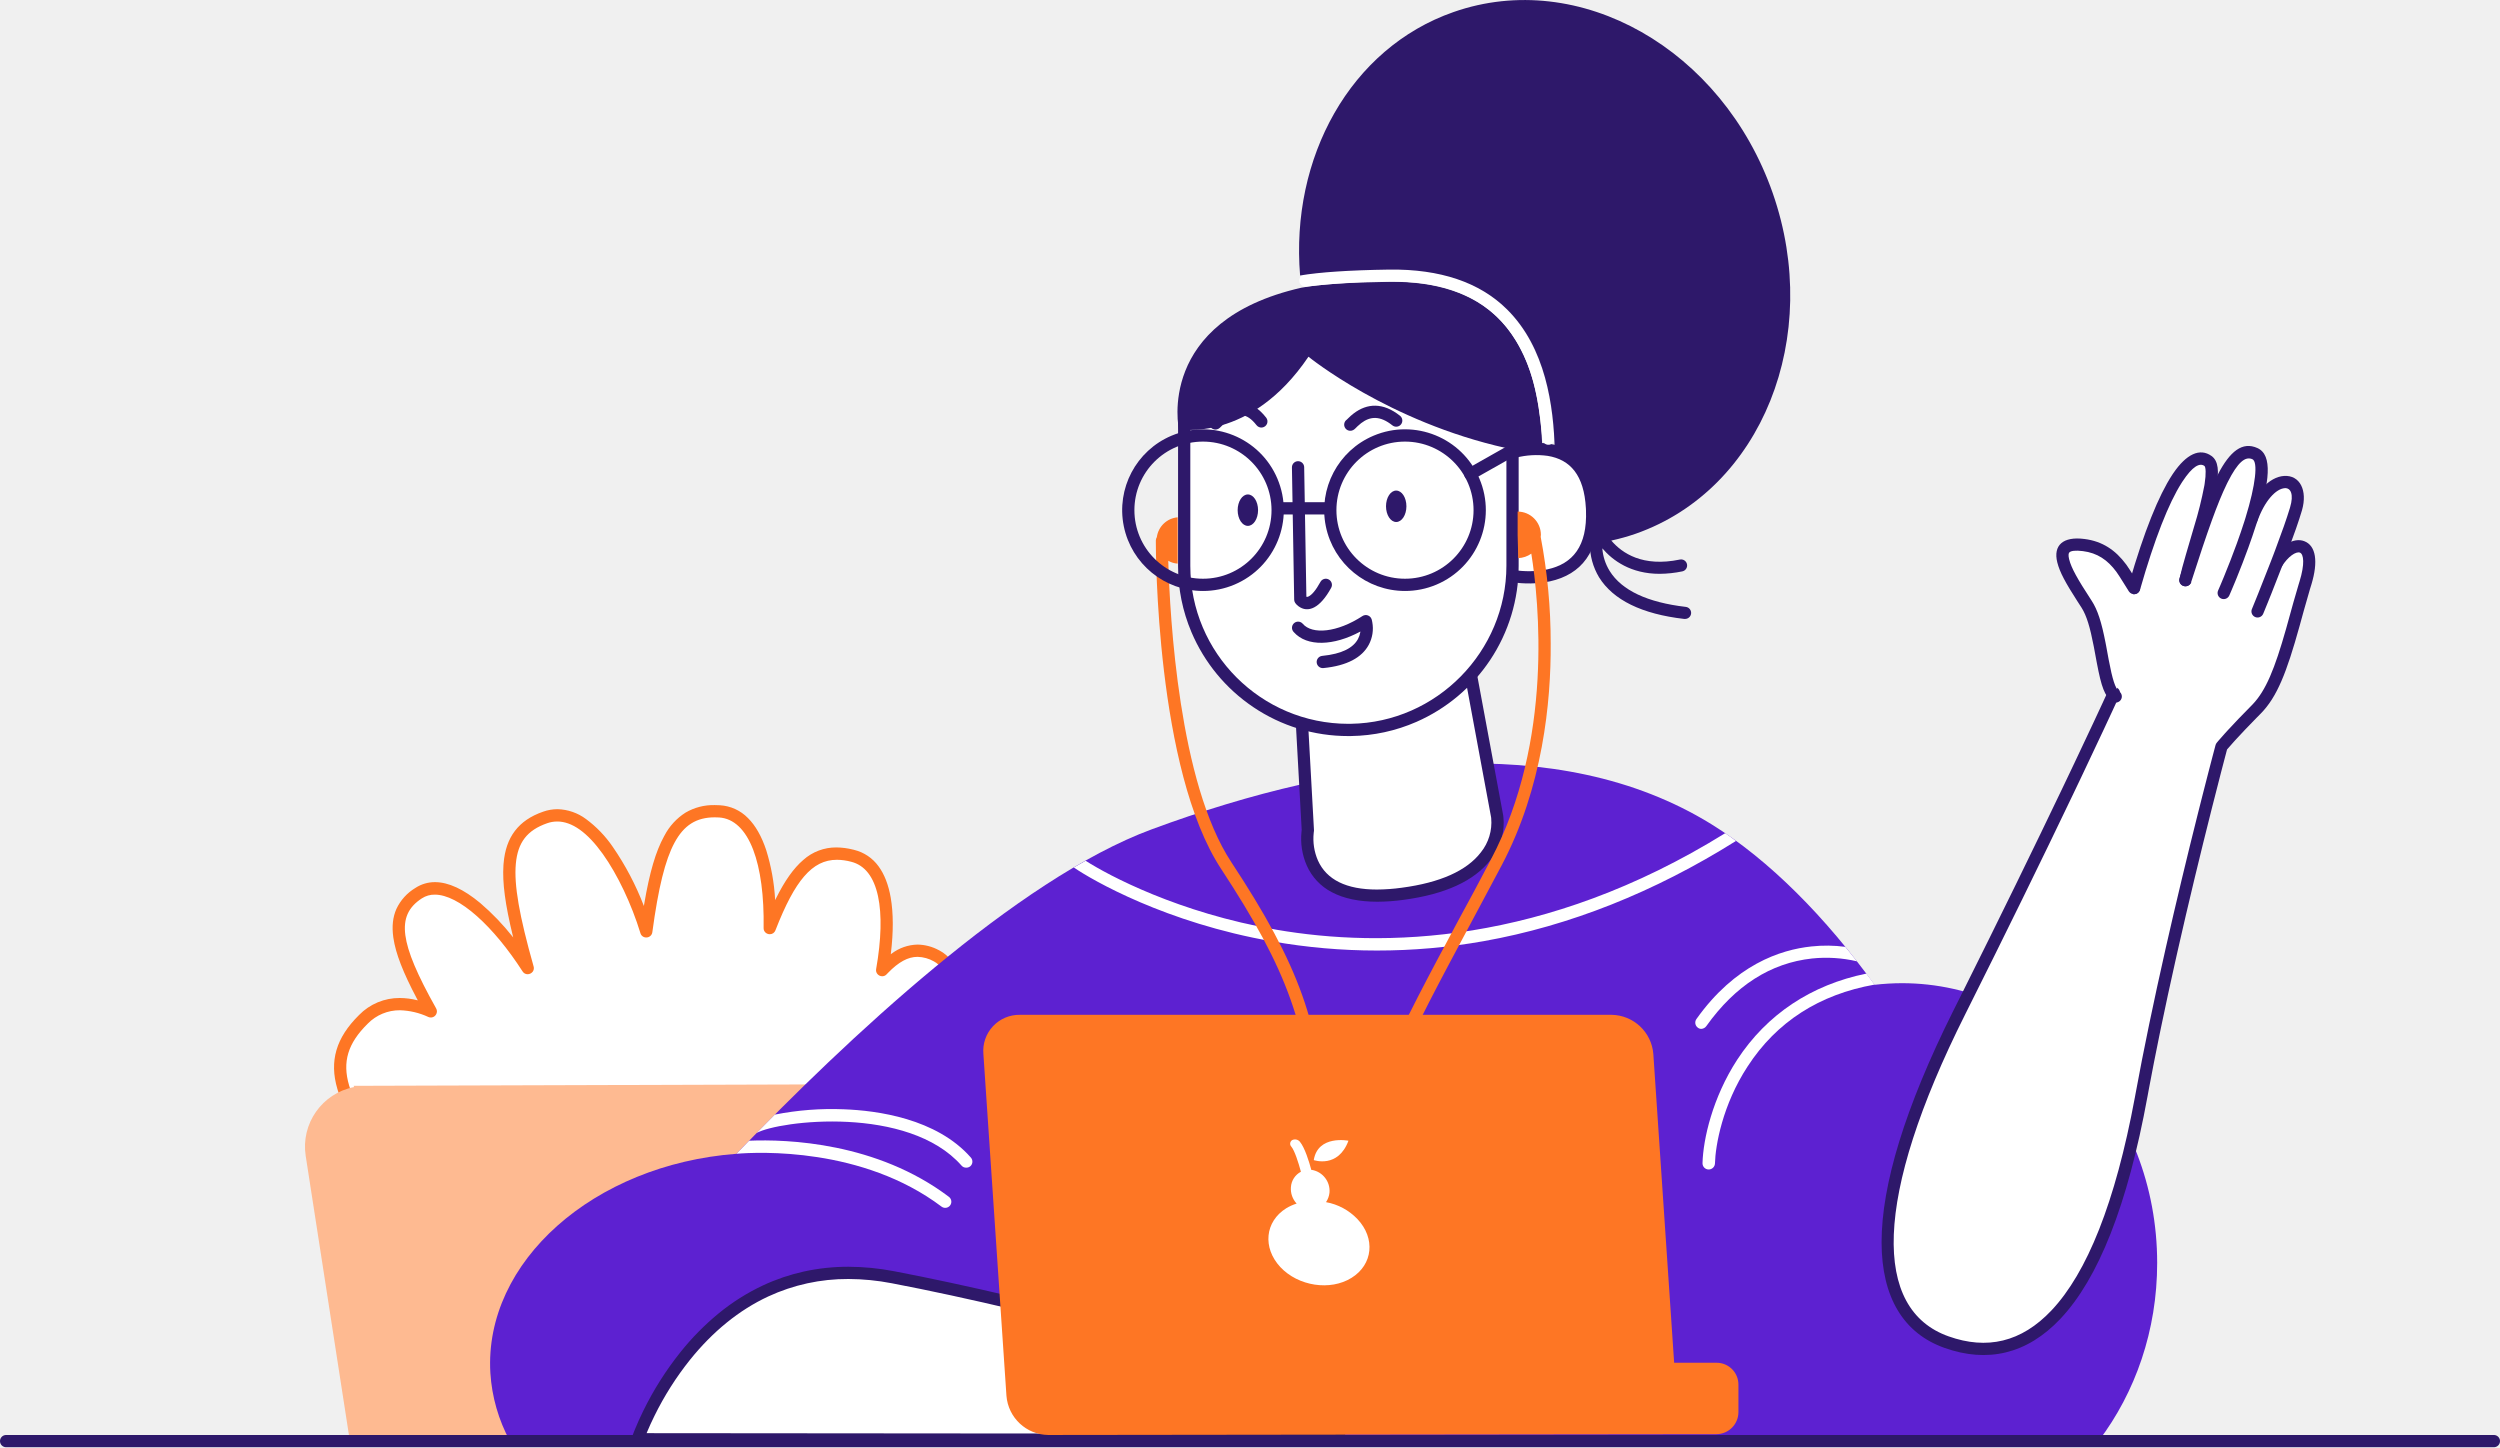
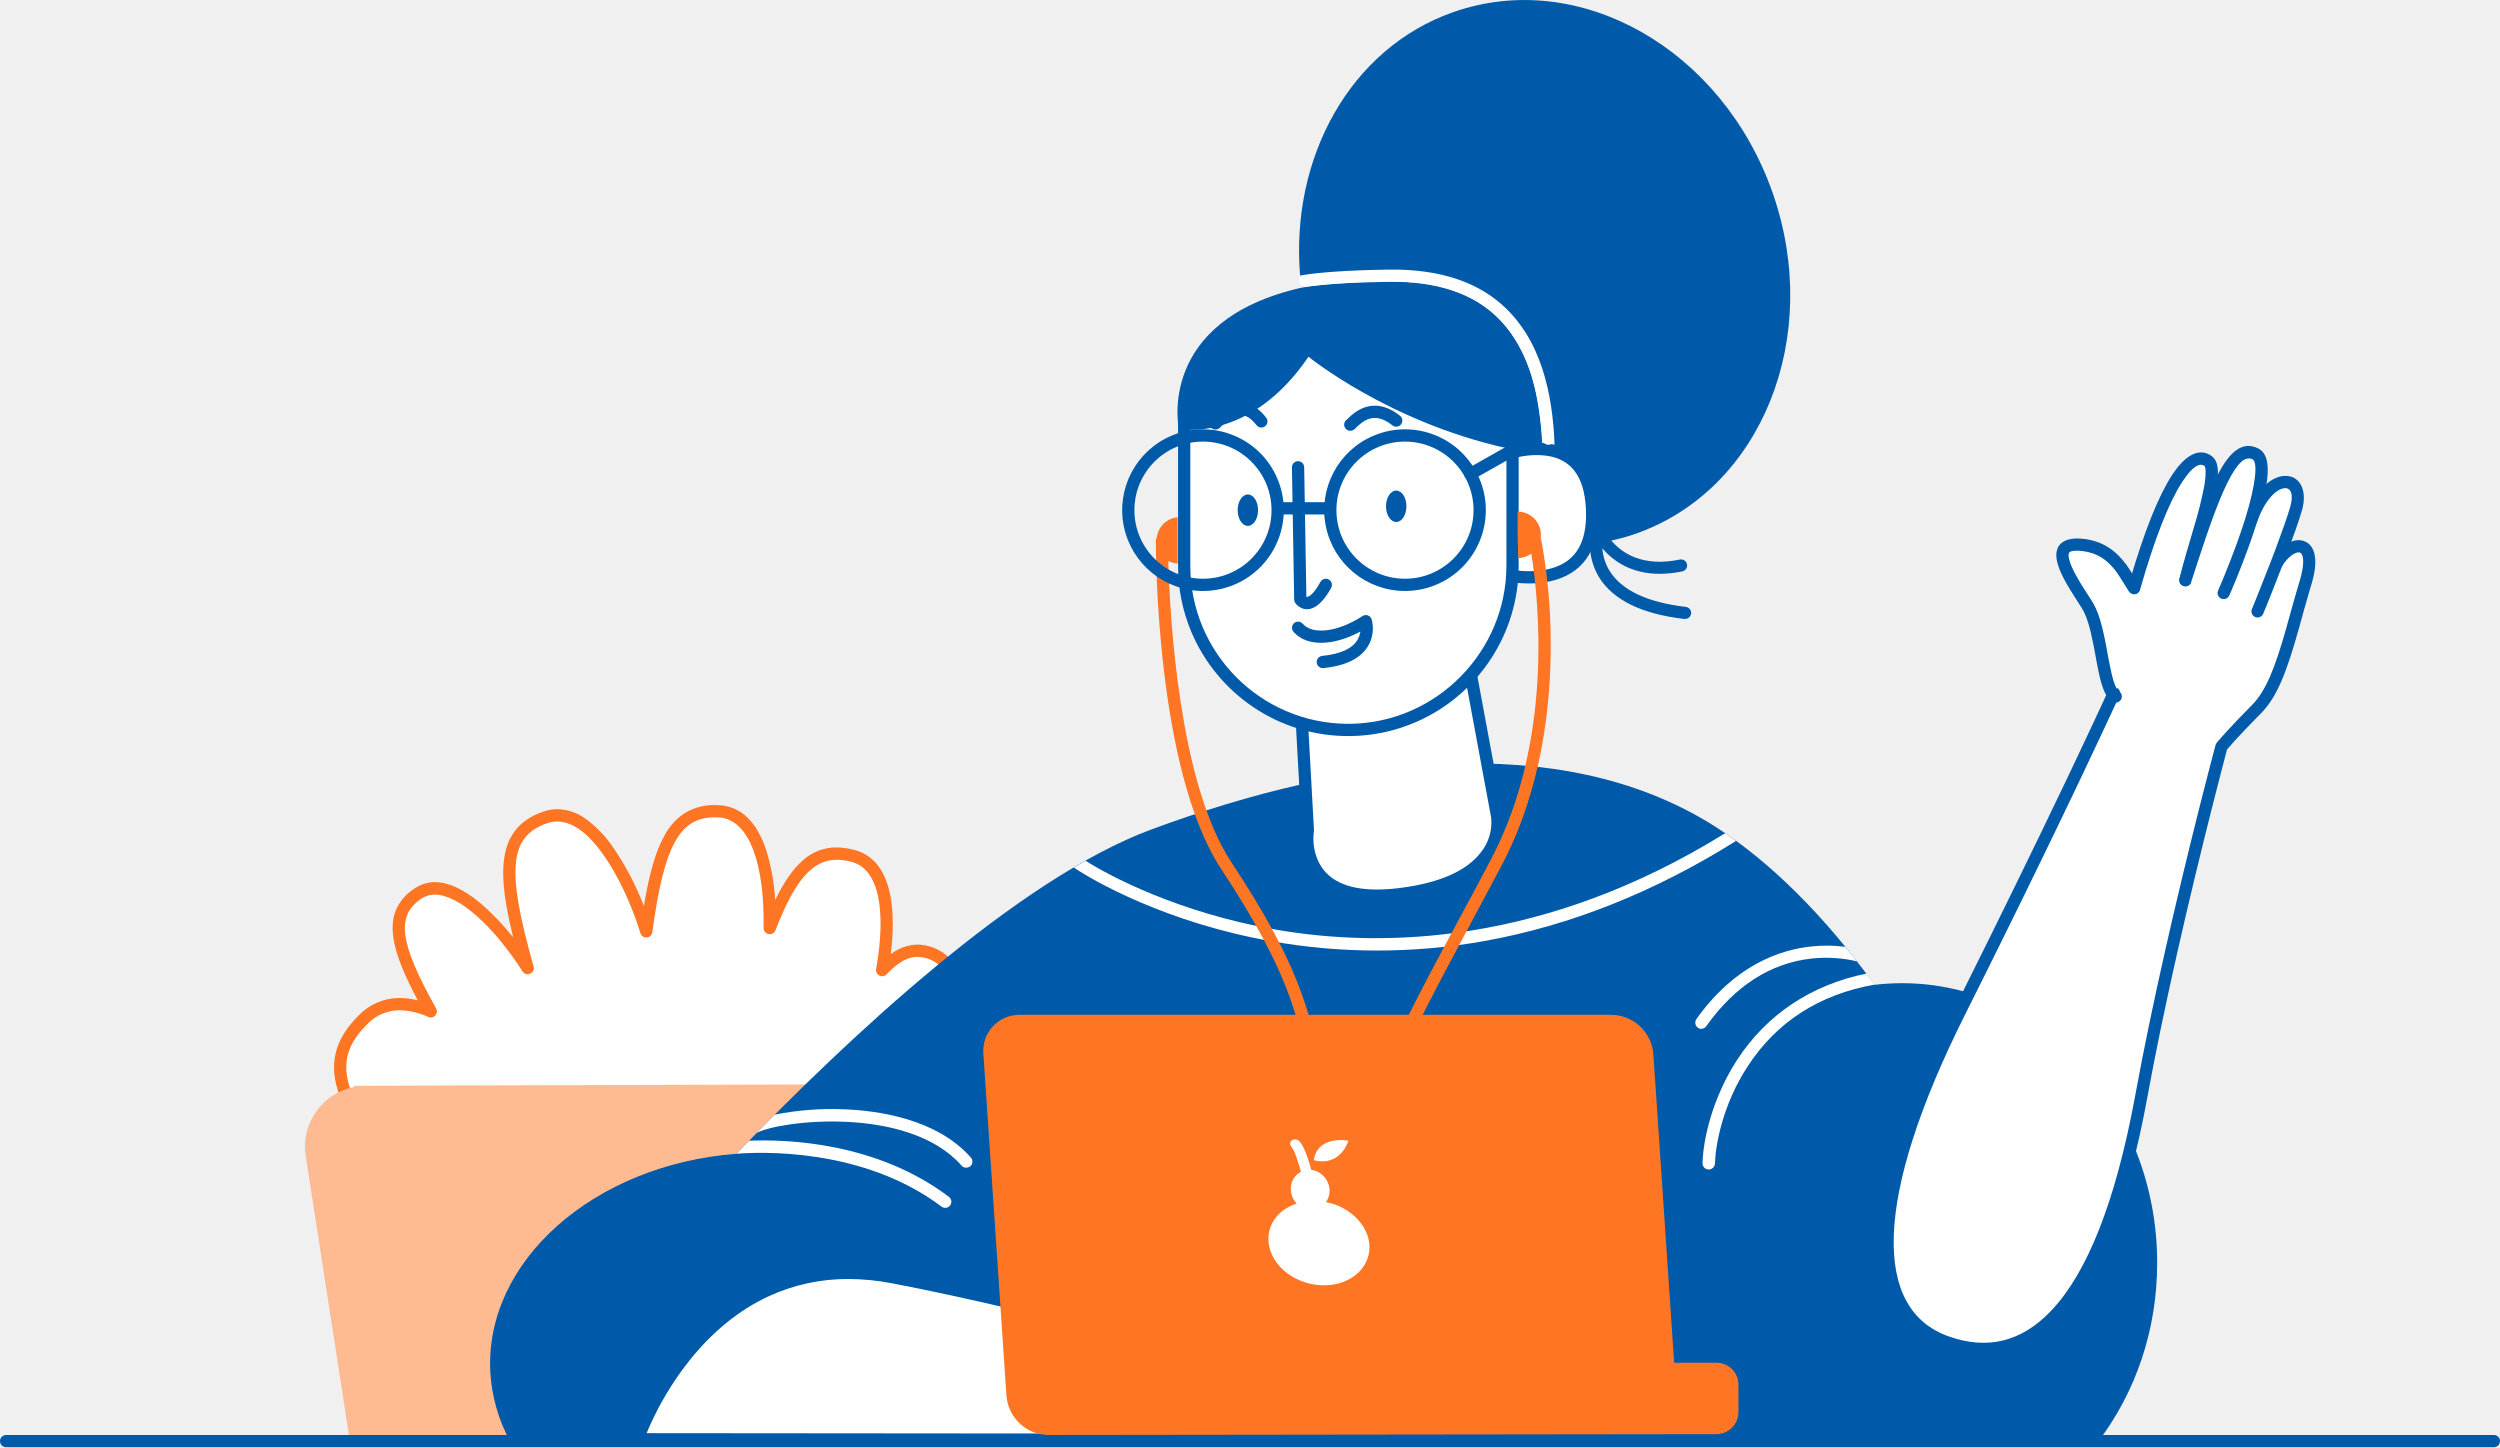
<svg xmlns="http://www.w3.org/2000/svg" viewBox="0 0 1225.1 709.2">
  <g id="support_solid" data-name="support/solid" transform="translate(2.2)">
    <g id="support_solid-2" data-name="support/solid" transform="translate(-3)">
      <g id="support_solid-3" data-name="support_solid">
        <g id="suculent" transform="translate(150 397)">
          <path id="succulent" d="M292.406,70.973c-9.6-5.1-17.8-2.7-26.8,6.9,4.1-23.2,4-51.3-14.4-56-18.9-4.9-29.6,6.9-40.7,35.4.4-24.4-4.4-55.9-24.6-57.2-22.7-1.4-30.3,17.3-35.9,58.8-7.1-23.2-26.6-63.9-49.6-55.8-22.5,7.9-21,29.6-8.5,73.8-12.3-19.1-37-47.5-53.5-36.7-15.7,10.2-11.4,26.9,6,57.9-11.5-5-23.4-5.5-33,3.9-21.5,21.2-11.1,41.3,18.6,78.6,29.8,37.3,243.7-28.7,253.8-45.5C294.006,118.173,309.906,80.373,292.406,70.973Z" transform="translate(17.494 0.527)" fill="#fff" />
          <path id="succulent_2_" d="M74.2,197.887h-.008c-22.29,0-36.937-4.188-43.534-12.445a316.178,316.178,0,0,1-19.342-26.368c-4.657-7.327-7.666-13.449-9.469-19.265l-.22-.728C-.4,132.194-.534,125.968,1.2,120.046c1.744-5.939,5.376-11.571,11.1-17.217A27.631,27.631,0,0,1,32.2,94.53a35.847,35.847,0,0,1,8.6,1.105l.252.064-.436-.821c-6.843-12.951-10.4-22.126-11.529-29.749l-.057-.4c-.737-5.337-.233-9.871,1.54-13.86a23.634,23.634,0,0,1,9.2-10.21,17.4,17.4,0,0,1,9.681-2.907C56.009,37.755,63.481,41.2,71.65,48A118.511,118.511,0,0,1,87.541,64.538l.258.321-.2-.826C83.865,48.7,82.451,38.054,83.011,29.525l.065-.868c.549-6.567,2.359-11.8,5.533-15.982,3.19-4.207,7.7-7.293,13.8-9.433A21.339,21.339,0,0,1,109.506,2a24.407,24.407,0,0,1,13.961,4.832,56.611,56.611,0,0,1,13.14,13.661,137.993,137.993,0,0,1,15.2,28.887l.022.058.18-1.067c2.628-15.444,5.628-25.654,9.725-33.1l.193-.346a29.424,29.424,0,0,1,10.3-11.227A26.966,26.966,0,0,1,186.608,0c.808,0,1.646.026,2.49.078a20.913,20.913,0,0,1,13.739,6.27c3.693,3.673,6.7,8.962,8.941,15.718a100.486,100.486,0,0,1,4.374,24.315l.013.175.359-.734c4.309-8.714,8.707-14.917,13.443-18.962a24.053,24.053,0,0,1,16.191-6.113,34.7,34.7,0,0,1,8.194,1.067l.6.15a20.818,20.818,0,0,1,11.824,7.963c2.9,3.9,4.927,9.116,6.028,15.5,1.3,7.565,1.33,16.7.074,27.158l-.061.5.42-.3a21.814,21.814,0,0,1,12.72-4.43,22.681,22.681,0,0,1,10.505,2.786l.367.193a16.444,16.444,0,0,1,5.735,5.033,19.623,19.623,0,0,1,3.049,7.268c1.147,5.382.743,12.205-1.2,20.281-2.662,11.071-8.423,24.753-15.034,35.707-1.419,2.361-5.877,5.417-13.249,9.082A281.289,281.289,0,0,1,248.3,160.262a760.836,760.836,0,0,1-80.314,23.767c-18.883,4.5-36.339,7.959-51.882,10.278A290.3,290.3,0,0,1,74.2,197.887ZM32.258,100.535a21.882,21.882,0,0,0-15.746,6.573c-9.8,9.66-12.526,18.716-9.128,30.281,2.982,10.149,10.258,21.86,25.951,41.769l2.014,2.542c2.7,3.384,7.4,5.961,13.97,7.662,6.386,1.653,14.588,2.492,24.379,2.492,23.284,0,55.407-4.724,92.9-13.662a762.584,762.584,0,0,0,79.457-23.5c10.452-3.8,19.605-7.539,26.47-10.825,6.7-3.208,10.751-5.749,11.713-7.348,6.317-10.468,11.812-23.5,14.339-34.014,1.615-6.718,2.055-12.332,1.306-16.685-.759-4.416-2.739-7.512-5.884-9.2a17.058,17.058,0,0,0-8.049-2.255c-4.685,0-9.291,2.5-14.5,7.866l-.66.692a2.9,2.9,0,0,1-2.157.959,3.114,3.114,0,0,1-2.359-1.1,2.924,2.924,0,0,1-.627-2.43c2.539-14.368,2.86-26.7.929-35.675-2.048-9.511-6.464-15.2-13.128-16.9a27.75,27.75,0,0,0-7-.974c-6.181,0-11.291,2.585-16.081,8.134-4.692,5.436-9.162,13.833-14.067,26.424a2.884,2.884,0,0,1-2.758,1.915,3.12,3.12,0,0,1-2.218-.909,2.912,2.912,0,0,1-.82-2.144C210.762,44.57,209,31.316,205.4,21.892,201.624,12,195.857,6.526,188.721,6.067,187.99,6.022,187.269,6,186.58,6c-9.03,0-15.123,3.842-19.757,12.458-4.554,8.47-7.9,21.983-10.845,43.816a2.953,2.953,0,0,1-2.988,2.6,2.907,2.907,0,0,1-2.854-2.123c-4.372-14.285-11.253-28.778-18.408-38.768-7.575-10.58-15.1-15.944-22.355-15.944A14.947,14.947,0,0,0,104.4,8.9c-9.79,3.438-14.371,9.383-15.318,19.879-.933,10.347,1.672,25.383,8.711,50.275a2.9,2.9,0,0,1-.445,2.595,3.193,3.193,0,0,1-2.5,1.238A2.869,2.869,0,0,1,92.383,81.5c-7.081-11-14.792-20.339-22.3-27.022-7.795-6.938-14.96-10.6-20.722-10.6a11.334,11.334,0,0,0-6.32,1.818c-6.671,4.334-9.168,9.9-8.1,18.064,1.064,8.112,5.715,19.169,15.079,35.853a2.915,2.915,0,0,1-.013,2.965,2.962,2.962,0,0,1-3.8,1.255A35.42,35.42,0,0,0,32.258,100.535Z" transform="translate(14.495 -2.472)" fill="#fe7624" />
          <path id="pot" d="M311.357.6l.2-.6L23.857.9l.2.6A29.748,29.748,0,0,0,.357,35.2L21.857,174l291.6-.9,21.5-138.8A29.654,29.654,0,0,0,311.357.6Z" transform="translate(0.243 134.2)" fill="#feba91" />
        </g>
        <g id="woman" transform="translate(240)">
          <g id="body" transform="translate(0 218)">
-             <path id="clothing" d="M691.836,107.657a119.019,119.019,0,0,0-13.4.8c-23.9-33-51.3-61-80.1-78.8-75-46.2-178-33-274.1,2.6-66.1,24.4-149.8,103.2-203.5,159-70,5.3-123.8,52.9-120.6,107.4a80.582,80.582,0,0,0,9.6,33.4l234.9,1.6c.4-.6.8-1.3,1.2-1.9l348.4-1.2c.4.5.8,1,1.2,1.6l192.9-.3c17.9-23.7,28.6-54,28.6-87.1C816.936,168.957,760.936,107.657,691.836,107.657Z" transform="translate(0.964 156.143)" fill="#5d21d1" />
+             <path id="clothing" d="M691.836,107.657a119.019,119.019,0,0,0-13.4.8c-23.9-33-51.3-61-80.1-78.8-75-46.2-178-33-274.1,2.6-66.1,24.4-149.8,103.2-203.5,159-70,5.3-123.8,52.9-120.6,107.4a80.582,80.582,0,0,0,9.6,33.4l234.9,1.6c.4-.6.8-1.3,1.2-1.9l348.4-1.2c.4.5.8,1,1.2,1.6l192.9-.3c17.9-23.7,28.6-54,28.6-87.1C816.936,168.957,760.936,107.657,691.836,107.657Z" transform="translate(0.964 156.143)" fill="#005aaa" />
            <g id="clothing_lines" transform="translate(119 190)">
              <path id="Path" d="M319.2,0C230.5,55,150.9,56.2,99.3,47.3,51.5,39.1,17,20.7,5.8,13.5,3.9,14.6,2,15.7,0,16.8,9.2,23.1,45.2,43.9,97.2,53a294.635,294.635,0,0,0,51.3,4.5,298.4,298.4,0,0,0,52.4-4.6c42.1-7.5,83.6-24,123.6-49.1C322.7,2.4,321,1.2,319.2,0Z" transform="translate(168 0.3)" fill="#fff" />
              <path id="Path-2" data-name="Path" d="M5.461,39.4c14.1-19.8,31.5-30.9,51.8-33.1a66.5,66.5,0,0,1,22,1.4c-1.9-2.4-3.8-4.8-5.7-7.1a69.423,69.423,0,0,0-16.6-.2C41.661,2,19.461,9.4.561,36a3.041,3.041,0,0,0,.7,4.2,2.716,2.716,0,0,0,1.7.6A3.23,3.23,0,0,0,5.461,39.4Z" transform="translate(472.539 55.395)" fill="#fff" />
              <path id="Path-3" data-name="Path" d="M3,96H3a3.08,3.08,0,0,0,3.1-2.9c.2-8.8,3.7-28.8,16-47.6C36.3,23.6,57.3,10.2,84.3,5.4,83,3.6,81.7,1.8,80.3,0,53.3,5.5,31.5,20,17,42.2,4.9,60.8.3,81.2,0,92.9A3.031,3.031,0,0,0,3,96Z" transform="translate(476.1 69.1)" fill="#fff" />
              <path id="Path-4" data-name="Path" d="M42.8.114a143.643,143.643,0,0,0-33.9,2.6c-3,3-6,6-8.9,9,11.1-6.1,74.3-13.7,100.4,16a2.9,2.9,0,0,0,2.3,1,3.057,3.057,0,0,0,2-.7,3,3,0,0,0,.3-4.2C88.1,4.514,58.8.714,42.8.114Z" transform="translate(12.6 135.486)" fill="#fff" />
              <g id="Group" transform="translate(0 150)">
                <path id="Path-5" data-name="Path" d="M.422.522h.2a.139.139,0,0,0-.2,0Z" transform="translate(0.278 7.078)" fill="#fff" />
                <path id="Path-6" data-name="Path" d="M104.1,27.647C68.8.947,24.8-.653,6.2.147c-2.1,2.2-4.2,4.3-6.2,6.4,10.7-.9,61.8-3.3,100.5,25.9a3,3,0,0,0,3.6-4.8Z" transform="translate(2.7 0.853)" fill="#fff" />
              </g>
            </g>
            <path id="hand" d="M0,81.535s32.8-97,125.1-79.4,218.6,55.4,218.6,55.4v24.3Z" transform="translate(73.3 405.765)" fill="#fff" />
-             <path id="hand_2_" d="M346.7,87.84,3,87.54A3,3,0,0,1,.16,83.579c.023-.069.055-.16.095-.271l.388-1.062c.145-.386.283-.748.422-1.1l.489-1.23C2.782,76.877,4.211,73.7,5.8,70.474a155.71,155.71,0,0,1,18.11-28.579A127.26,127.26,0,0,1,42.538,22.951,104.686,104.686,0,0,1,64.41,9.132,96.733,96.733,0,0,1,84.479,2.324,101.446,101.446,0,0,1,106.258,0a120.073,120.073,0,0,1,22.406,2.193c17.189,3.278,36.8,7.5,58.276,12.541l3.644.859c12.756,3.021,26.314,6.362,40.3,9.931,26.091,6.658,53.663,14.092,81.95,22.1,8.758,2.478,17.286,4.928,25.347,7.282l5.392,1.582,3.992,1.183A2.98,2.98,0,0,1,349.7,60.54v24.3A3,3,0,0,1,346.7,87.84ZM106.258,6a92.239,92.239,0,0,0-39.31,8.571c-14.231,6.641-27.136,17.1-38.355,31.081A149.626,149.626,0,0,0,11.184,73.127c-1.3,2.644-2.5,5.254-3.542,7.757l-.274.661,336.335.293V62.778l-9.278-2.722c-7.445-2.167-15.259-4.409-23.226-6.664l-4.2-1.187c-26.729-7.529-52.836-14.55-77.6-20.869-13.977-3.566-27.5-6.9-40.2-9.9-22.839-5.408-43.584-9.9-61.661-13.344A114.049,114.049,0,0,0,106.258,6Z" transform="translate(70.298 402.76)" fill="#2e186a" />
+             <path id="hand_2_" d="M346.7,87.84,3,87.54A3,3,0,0,1,.16,83.579c.023-.069.055-.16.095-.271l.388-1.062c.145-.386.283-.748.422-1.1l.489-1.23C2.782,76.877,4.211,73.7,5.8,70.474a155.71,155.71,0,0,1,18.11-28.579A127.26,127.26,0,0,1,42.538,22.951,104.686,104.686,0,0,1,64.41,9.132,96.733,96.733,0,0,1,84.479,2.324,101.446,101.446,0,0,1,106.258,0a120.073,120.073,0,0,1,22.406,2.193c17.189,3.278,36.8,7.5,58.276,12.541l3.644.859c12.756,3.021,26.314,6.362,40.3,9.931,26.091,6.658,53.663,14.092,81.95,22.1,8.758,2.478,17.286,4.928,25.347,7.282l5.392,1.582,3.992,1.183A2.98,2.98,0,0,1,349.7,60.54v24.3A3,3,0,0,1,346.7,87.84ZM106.258,6a92.239,92.239,0,0,0-39.31,8.571c-14.231,6.641-27.136,17.1-38.355,31.081A149.626,149.626,0,0,0,11.184,73.127c-1.3,2.644-2.5,5.254-3.542,7.757l-.274.661,336.335.293V62.778l-9.278-2.722c-7.445-2.167-15.259-4.409-23.226-6.664l-4.2-1.187c-26.729-7.529-52.836-14.55-77.6-20.869-13.977-3.566-27.5-6.9-40.2-9.9-22.839-5.408-43.584-9.9-61.661-13.344A114.049,114.049,0,0,0,106.258,6Z" transform="translate(70.298 402.76)" fill="#005aaa" />
            <g id="hand_II_1_" transform="translate(682)">
              <path id="Path-7" data-name="Path" d="M8.393,90.508s-7.4-3.7-8.3-12.2,4.8-45.5,14-50.7c9.3-5.2,51.6-28.1,59.4-27.6S84.493,68.408,8.393,90.508Z" transform="translate(111.707 38.492)" fill="#fff" />
              <path id="Path-8" data-name="Path" d="M0,63.453c15.8-55.3,28.7-67.7,36.2-62.3,6.8,4.9-7,40.1-11,58.4" transform="translate(124.6 6.747)" fill="#fff" />
-               <path id="Path_2_" d="M21.706,10.946l.485-.725C28.586.826,35.227-2.352,40.955,1.772c3.377,2.433,3.741,7.462,2.39,15.456l-.2,1.127c-.9,4.945-2.39,10.72-4.819,19.117l-3.971,13.55c-1.858,6.4-2.478,8.8-3.226,12.224a3,3,0,0,1-5.862-1.281l.284-1.276c.645-2.843,1.3-5.336,2.818-10.569l4-13.652a186.722,186.722,0,0,0,5.057-20.24l.123-.76c.812-5.219.557-8.352-.1-8.828-2.3-1.657-5.805.112-10.728,7.6l-.445.688c-6.319,9.923-13.222,27.314-20.39,52.4A3,3,0,0,1,.116,65.682l.516-1.795C7.939,38.642,15.023,21.114,21.706,10.946Z" transform="translate(121.599 3.694)" fill="#2e186a" />
+               <path id="Path_2_" d="M21.706,10.946l.485-.725C28.586.826,35.227-2.352,40.955,1.772c3.377,2.433,3.741,7.462,2.39,15.456l-.2,1.127c-.9,4.945-2.39,10.72-4.819,19.117l-3.971,13.55c-1.858,6.4-2.478,8.8-3.226,12.224a3,3,0,0,1-5.862-1.281l.284-1.276c.645-2.843,1.3-5.336,2.818-10.569l4-13.652a186.722,186.722,0,0,0,5.057-20.24l.123-.76c.812-5.219.557-8.352-.1-8.828-2.3-1.657-5.805.112-10.728,7.6l-.445.688c-6.319,9.923-13.222,27.314-20.39,52.4A3,3,0,0,1,.116,65.682l.516-1.795C7.939,38.642,15.023,21.114,21.706,10.946Z" transform="translate(121.599 3.694)" fill="#005aaa" />
              <path id="hand_II_3_" d="M190.45,8.495c7.9-12.9,21-12.2,14.2,9.7-6.7,21.4-11.6,49.2-24.1,61.8s-17,18.2-17,18.2-25,93.3-39.2,170.9c-20.5,112.2-59.3,133.8-95.5,120.9-36.2-12.8-42.9-63.6,6.5-162.1,49.4-98.6,75.5-156,75.5-156" transform="translate(3.85 49.705)" fill="#fff" />
-               <path id="hand_II_4_" d="M190.892,9.939C195.377,2.616,201.9-1.492,207.131.5c5.761,2.195,6.884,10.02,3.519,21.153l-.726,2.359c-.866,2.852-1.757,5.978-2.936,10.246l-2.173,7.893c-6.357,22.93-11.063,34.677-18.879,42.7l-1.965,1.99c-4.086,4.151-7.494,7.737-10.278,10.779l-1.1,1.214c-1.158,1.282-2.107,2.36-2.86,3.242l-.45.528-1.58,6-1.418,5.445c-1.376,5.309-2.864,11.123-4.442,17.372-5.709,22.614-11.418,46.275-16.746,69.82l-1.151,5.113c-2.472,11.035-4.8,21.783-6.953,32.175l-.866,4.2q-2.781,13.57-5.116,26.093l-.705,3.821c-9.78,53.527-24.185,89.309-42.63,108.881-16.5,17.508-35.978,21.736-56.821,14.308C10.821,388.751.026,371.072,0,344.1c-.026-28.082,11.49-66.023,34.953-113.1l4.611-9.218C58.249,184.377,74.747,150.59,89,120.757l5.544-11.643q5.135-10.823,9.316-19.772l4.382-9.421,2.878-6.257a3,3,0,0,1,5.53,2.321l-.376.837-3.118,6.766-4.281,9.194q-4.869,10.409-11,23.313l-4.2,8.8c-15.088,31.553-32.658,67.472-52.642,107.36C-4.344,322.726-4.293,377.043,32.857,390.179c18.655,6.648,35.618,2.966,50.447-12.769,17.326-18.384,31.223-52.658,40.806-104.275l.289-1.569c1.976-10.8,4.223-22.244,6.715-34.253,2.5-12.028,5.216-24.528,8.127-37.394,5.043-22.287,10.426-44.671,15.827-66.178l2.2-8.7q1.532-6.024,2.929-11.423l1.864-7.16,1.592-6.028a3,3,0,0,1,.559-1.1l.412-.5.545-.643c.789-.923,1.774-2.043,2.968-3.365l1.515-1.663c3.154-3.433,7.054-7.511,11.769-12.264l.456-.469c6.406-6.731,10.752-17.234,16.357-37.018l3.6-12.992c1-3.571,1.795-6.329,2.6-8.933l.361-1.164c2.7-8.7,2.057-13.5.21-14.207s-5.826,1.8-8.986,6.963a3,3,0,0,1-5.117-3.134Z" transform="translate(0.85 46.695)" fill="#2e186a" />
+               <path id="hand_II_4_" d="M190.892,9.939C195.377,2.616,201.9-1.492,207.131.5c5.761,2.195,6.884,10.02,3.519,21.153l-.726,2.359c-.866,2.852-1.757,5.978-2.936,10.246l-2.173,7.893c-6.357,22.93-11.063,34.677-18.879,42.7l-1.965,1.99c-4.086,4.151-7.494,7.737-10.278,10.779l-1.1,1.214c-1.158,1.282-2.107,2.36-2.86,3.242l-.45.528-1.58,6-1.418,5.445c-1.376,5.309-2.864,11.123-4.442,17.372-5.709,22.614-11.418,46.275-16.746,69.82l-1.151,5.113c-2.472,11.035-4.8,21.783-6.953,32.175l-.866,4.2q-2.781,13.57-5.116,26.093l-.705,3.821c-9.78,53.527-24.185,89.309-42.63,108.881-16.5,17.508-35.978,21.736-56.821,14.308C10.821,388.751.026,371.072,0,344.1c-.026-28.082,11.49-66.023,34.953-113.1l4.611-9.218C58.249,184.377,74.747,150.59,89,120.757l5.544-11.643q5.135-10.823,9.316-19.772l4.382-9.421,2.878-6.257a3,3,0,0,1,5.53,2.321l-.376.837-3.118,6.766-4.281,9.194q-4.869,10.409-11,23.313l-4.2,8.8c-15.088,31.553-32.658,67.472-52.642,107.36C-4.344,322.726-4.293,377.043,32.857,390.179c18.655,6.648,35.618,2.966,50.447-12.769,17.326-18.384,31.223-52.658,40.806-104.275l.289-1.569c1.976-10.8,4.223-22.244,6.715-34.253,2.5-12.028,5.216-24.528,8.127-37.394,5.043-22.287,10.426-44.671,15.827-66.178l2.2-8.7q1.532-6.024,2.929-11.423l1.864-7.16,1.592-6.028a3,3,0,0,1,.559-1.1l.412-.5.545-.643c.789-.923,1.774-2.043,2.968-3.365l1.515-1.663c3.154-3.433,7.054-7.511,11.769-12.264l.456-.469c6.406-6.731,10.752-17.234,16.357-37.018l3.6-12.992c1-3.571,1.795-6.329,2.6-8.933l.361-1.164c2.7-8.7,2.057-13.5.21-14.207s-5.826,1.8-8.986,6.963a3,3,0,0,1-5.117-3.134Z" transform="translate(0.85 46.695)" fill="#005aaa" />
              <path id="Path-9" data-name="Path" d="M26.12,74.442c-7.2-4.9-6.3-33.1-14.4-45.4-10-15.3-19.8-31.2-1.3-28.8,15.9,2,20.9,16,24.6,21" transform="translate(89.48 48.858)" fill="#fff" />
-               <path id="Path_2_2" data-name="Path_2_" d="M.47,11.705C-1.609,3.331,3.273-1.122,13.794.243,22.625,1.354,29.02,5.723,34.2,12.7l.242.332c1.891,2.647,5.49,8.678,5.964,9.369l.027.038A3,3,0,1,1,35.608,26l-.1-.145c-.854-1.263-4.595-7.525-6.124-9.585-4.276-5.759-9.3-9.193-16.348-10.079-3.677-.477-5.815-.138-6.6.578-.464.423-.62,1.406-.2,3.233l.061.254c1.04,4.19,4.046,9.551,10.6,19.6l.336.515c3.063,4.652,4.948,10.806,6.873,20.648l.389,2.031L25.66,59.4c1.829,9.681,3.257,14.141,5.055,15.479l.092.065a3,3,0,0,1-3.376,4.96c-3.752-2.553-5.365-7.274-7.556-18.8l-1.352-7.293-.195-1.02c-1.784-9.257-3.485-14.988-5.958-18.874L10.512,31.05C4.472,21.681,1.654,16.473.47,11.705Z" transform="translate(86.481 45.88)" fill="#2e186a" />
+               <path id="Path_2_2" data-name="Path_2_" d="M.47,11.705C-1.609,3.331,3.273-1.122,13.794.243,22.625,1.354,29.02,5.723,34.2,12.7l.242.332c1.891,2.647,5.49,8.678,5.964,9.369l.027.038A3,3,0,1,1,35.608,26l-.1-.145c-.854-1.263-4.595-7.525-6.124-9.585-4.276-5.759-9.3-9.193-16.348-10.079-3.677-.477-5.815-.138-6.6.578-.464.423-.62,1.406-.2,3.233l.061.254c1.04,4.19,4.046,9.551,10.6,19.6l.336.515c3.063,4.652,4.948,10.806,6.873,20.648l.389,2.031L25.66,59.4c1.829,9.681,3.257,14.141,5.055,15.479l.092.065a3,3,0,0,1-3.376,4.96c-3.752-2.553-5.365-7.274-7.556-18.8l-1.352-7.293-.195-1.02c-1.784-9.257-3.485-14.988-5.958-18.874L10.512,31.05C4.472,21.681,1.654,16.473.47,11.705Z" transform="translate(86.481 45.88)" fill="#005aaa" />
              <path id="Path-10" data-name="Path" d="M3,63.39s14.1-34.2,18.8-50.1C27-4.01,8.8-6.51,0,18.39" transform="translate(182.1 18.21)" fill="#fff" />
-               <path id="Path_2_3" data-name="Path_2_" d="M18.956.024c7.8-.507,11.6,7.089,8.818,16.791l-.1.328C26.241,22,23.885,28.756,20.812,36.962l-.55,1.463q-.637,1.691-1.307,3.443c-1.949,5.1-4.019,10.378-6.1,15.6l-1.708,4.254L9.372,66.078l-.6,1.458a3,3,0,0,1-5.61-2.122L5.579,59.47q.394-.977.81-2.012c2.077-5.17,4.154-10.432,6.123-15.549l1.277-3.336.858-2.265c3.2-8.5,5.666-15.5,7.155-20.459l.125-.42c1.915-6.373.336-9.607-2.582-9.418-4.32.281-9.885,6.106-13.516,16.381a3,3,0,1,1-5.657-2C4.518,8.1,11.783.49,18.956.024Z" transform="translate(179.099 15.207)" fill="#2e186a" />
+               <path id="Path_2_3" data-name="Path_2_" d="M18.956.024c7.8-.507,11.6,7.089,8.818,16.791l-.1.328C26.241,22,23.885,28.756,20.812,36.962l-.55,1.463q-.637,1.691-1.307,3.443c-1.949,5.1-4.019,10.378-6.1,15.6l-1.708,4.254L9.372,66.078l-.6,1.458a3,3,0,0,1-5.61-2.122L5.579,59.47q.394-.977.81-2.012c2.077-5.17,4.154-10.432,6.123-15.549l1.277-3.336.858-2.265c3.2-8.5,5.666-15.5,7.155-20.459l.125-.42c1.915-6.373.336-9.607-2.582-9.418-4.32.281-9.885,6.106-13.516,16.381a3,3,0,1,1-5.657-2C4.518,8.1,11.783.49,18.956.024Z" transform="translate(179.099 15.207)" fill="#005aaa" />
              <path id="Path-11" data-name="Path" d="M18.8,69S46.5,6.3,34.1.7C22.8-4.4,14.2,18.5,0,62.7" transform="translate(149.7 3.598)" fill="#fff" />
-               <path id="Path_2_4" data-name="Path_2_" d="M18.883,14.095C24.9,2.463,31.012-2.277,38.336,1.029c7.532,3.4,6.1,16.387-.633,37.593-1.144,3.6-2.431,7.361-3.834,11.236-1.812,5-3.738,9.975-5.677,14.742l-.727,1.778c-.679,1.65-1.316,3.167-1.9,4.529l-1.023,2.369a3,3,0,0,1-5.488-2.425l.781-1.8.65-1.528c.449-1.061.927-2.207,1.428-3.426,2.152-5.227,4.3-10.74,6.311-16.279,1.378-3.8,2.639-7.488,3.757-11.008l.49-1.564C37.522,18.895,38.658,7.758,35.867,6.5c-3.472-1.567-7.172,1.43-12.048,11.126l-.56,1.131c-4.489,9.223-9.293,22.686-17.4,47.926A3,3,0,1,1,.145,64.845l1.743-5.4C9.3,36.592,13.853,24.157,18.313,15.218Z" transform="translate(146.699 0.537)" fill="#2e186a" />
+               <path id="Path_2_4" data-name="Path_2_" d="M18.883,14.095C24.9,2.463,31.012-2.277,38.336,1.029c7.532,3.4,6.1,16.387-.633,37.593-1.144,3.6-2.431,7.361-3.834,11.236-1.812,5-3.738,9.975-5.677,14.742l-.727,1.778c-.679,1.65-1.316,3.167-1.9,4.529l-1.023,2.369a3,3,0,0,1-5.488-2.425l.781-1.8.65-1.528c.449-1.061.927-2.207,1.428-3.426,2.152-5.227,4.3-10.74,6.311-16.279,1.378-3.8,2.639-7.488,3.757-11.008l.49-1.564C37.522,18.895,38.658,7.758,35.867,6.5c-3.472-1.567-7.172,1.43-12.048,11.126l-.56,1.131c-4.489,9.223-9.293,22.686-17.4,47.926A3,3,0,1,1,.145,64.845l1.743-5.4C9.3,36.592,13.853,24.157,18.313,15.218Z" transform="translate(146.699 0.537)" fill="#005aaa" />
            </g>
          </g>
          <g id="head" transform="translate(313)">
            <path id="neck" d="M0,24.3,3.9,95s-6.6,38.2,46.4,31.1c52.8-7,46.3-38.3,46.3-38.3L80.3,0Z" transform="translate(84.8 311.9)" fill="#fff" />
-             <path id="neck_2_" d="M40.946,132.987h0c-8.958,0-16.462-1.574-22.3-4.677A27.02,27.02,0,0,1,6.356,115.216,32.769,32.769,0,0,1,3.783,98.768c.02-.206.042-.4.064-.592l.041-.32L0,27.466A2.991,2.991,0,0,1,2.131,24.43L82.431.13A3,3,0,0,1,86.25,2.453L102.56,90.3c.032.168.065.375.1.616l.05.407a27.3,27.3,0,0,1-.8,10.279,31.29,31.29,0,0,1-5.487,10.863c-7.912,10.3-22.285,16.9-42.721,19.607A96.811,96.811,0,0,1,40.946,132.987ZM80.962,6.842,6.125,29.489,9.9,97.836a3.038,3.038,0,0,1-.009.452l-.031.224c-.015.088-.035.238-.056.412l-.045.423a26.742,26.742,0,0,0,2.078,13.419c4.227,9.45,13.947,14.242,28.89,14.243a92.614,92.614,0,0,0,12.183-.882c18.806-2.493,31.846-8.319,38.756-17.314A23.375,23.375,0,0,0,96.746,92c-.023-.2-.046-.368-.068-.5L80.962,6.842Z" transform="translate(81.8 308.899)" fill="#2e186a" />
+             <path id="neck_2_" d="M40.946,132.987h0c-8.958,0-16.462-1.574-22.3-4.677A27.02,27.02,0,0,1,6.356,115.216,32.769,32.769,0,0,1,3.783,98.768c.02-.206.042-.4.064-.592l.041-.32L0,27.466A2.991,2.991,0,0,1,2.131,24.43L82.431.13A3,3,0,0,1,86.25,2.453L102.56,90.3c.032.168.065.375.1.616l.05.407a27.3,27.3,0,0,1-.8,10.279,31.29,31.29,0,0,1-5.487,10.863c-7.912,10.3-22.285,16.9-42.721,19.607A96.811,96.811,0,0,1,40.946,132.987ZM80.962,6.842,6.125,29.489,9.9,97.836a3.038,3.038,0,0,1-.009.452l-.031.224c-.015.088-.035.238-.056.412l-.045.423a26.742,26.742,0,0,0,2.078,13.419c4.227,9.45,13.947,14.242,28.89,14.243a92.614,92.614,0,0,0,12.183-.882c18.806-2.493,31.846-8.319,38.756-17.314A23.375,23.375,0,0,0,96.746,92c-.023-.2-.046-.368-.068-.5L80.962,6.842Z" transform="translate(81.8 308.899)" fill="#005aaa" />
            <path id="ear" d="M0,2.7S41-12.7,42.6,30,0,61.6,0,61.6" transform="translate(185.4 219.996)" fill="#fff" />
-             <path id="ear_2_" d="M6.971,1.441A45.966,45.966,0,0,1,24.807.484C38.939,2.787,47.858,13.126,48.6,32.9c.766,20.447-8.337,31.639-23.635,34.987a52.582,52.582,0,0,1-18.985.341l-.968-.155c-1.22-.206-2.152-.4-2.74-.551a3,3,0,0,1,1.289-5.857l.651.147.31.065c.688.142,1.479.285,2.36.419a46.831,46.831,0,0,0,16.8-.27C36.2,59.286,43.258,50.608,42.6,33.125l-.046-1.016c-.867-16.25-7.659-23.9-18.715-25.7A40.221,40.221,0,0,0,8.351,7.28c-1.01.239-1.943.492-2.782.745l-.412.127c-.306.1-.558.179-.752.245l-.35.124A3,3,0,1,1,1.946,2.9l.387-.141A46.734,46.734,0,0,1,6.971,1.441Z" transform="translate(182.399 216.987)" fill="#2e186a" />
+             <path id="ear_2_" d="M6.971,1.441A45.966,45.966,0,0,1,24.807.484C38.939,2.787,47.858,13.126,48.6,32.9c.766,20.447-8.337,31.639-23.635,34.987a52.582,52.582,0,0,1-18.985.341l-.968-.155c-1.22-.206-2.152-.4-2.74-.551a3,3,0,0,1,1.289-5.857l.651.147.31.065c.688.142,1.479.285,2.36.419a46.831,46.831,0,0,0,16.8-.27C36.2,59.286,43.258,50.608,42.6,33.125l-.046-1.016c-.867-16.25-7.659-23.9-18.715-25.7A40.221,40.221,0,0,0,8.351,7.28c-1.01.239-1.943.492-2.782.745l-.412.127c-.306.1-.558.179-.752.245l-.35.124A3,3,0,1,1,1.946,2.9l.387-.141A46.734,46.734,0,0,1,6.971,1.441Z" transform="translate(182.399 216.987)" fill="#005aaa" />
            <path id="face" d="M80.4,202.1h0A80.4,80.4,0,0,1,0,121.7V51.5A51.555,51.555,0,0,1,51.5,0h70.4a39.05,39.05,0,0,1,39,39v82.6A80.511,80.511,0,0,1,80.4,202.1Z" transform="translate(28.1 155.6)" fill="#fff" />
-             <path id="face_2_" d="M83.4,208.1a83.008,83.008,0,0,1-46.628-14.244A83.653,83.653,0,0,1,6.554,157.162,82.867,82.867,0,0,1,0,124.7V54.5A54.562,54.562,0,0,1,54.5,0h70.4a42.047,42.047,0,0,1,42,42v82.6a83.117,83.117,0,0,1-13.977,46.251,83.769,83.769,0,0,1-36.109,30.291,82.953,82.953,0,0,1-32.057,6.948ZM54.5,6A48.555,48.555,0,0,0,6,54.5v70.2a77.476,77.476,0,0,0,77.376,77.4l1.308-.011c42.026-.682,76.217-35.444,76.217-77.49V42a36.041,36.041,0,0,0-36-36Z" transform="translate(25.1 152.6)" fill="#2e186a" />
+             <path id="face_2_" d="M83.4,208.1a83.008,83.008,0,0,1-46.628-14.244A83.653,83.653,0,0,1,6.554,157.162,82.867,82.867,0,0,1,0,124.7V54.5A54.562,54.562,0,0,1,54.5,0h70.4a42.047,42.047,0,0,1,42,42v82.6a83.117,83.117,0,0,1-13.977,46.251,83.769,83.769,0,0,1-36.109,30.291,82.953,82.953,0,0,1-32.057,6.948ZM54.5,6A48.555,48.555,0,0,0,6,54.5v70.2a77.476,77.476,0,0,0,77.376,77.4l1.308-.011c42.026-.682,76.217-35.444,76.217-77.49V42a36.041,36.041,0,0,0-36-36Z" transform="translate(25.1 152.6)" fill="#005aaa" />
            <g id="headphones" transform="translate(14 250)">
              <path id="Path-12" data-name="Path" d="M93.11,64.6a277.361,277.361,0,0,0-4.9-52.2c0-.3.1-.7.1-1A11.4,11.4,0,0,0,76.91,0V11.4l.3,11.4a11.725,11.725,0,0,0,6.4-2.2c3.7,23,11,91.6-19.8,149.9-5.6,10.7-10.9,20.6-16.1,30.1-29,54.1-48.2,89.9-47.7,121.8a3.076,3.076,0,0,0,3,3h0a3.009,3.009,0,0,0,3-3c-.4-30.4,18.5-65.6,47-118.9,5.1-9.6,10.4-19.4,16.1-30.2C89.21,135.2,93.31,93.2,93.11,64.6Z" transform="translate(100.59 0.7)" fill="#fe7624" />
              <path id="Path-13" data-name="Path" d="M6.1,21.3a10.321,10.321,0,0,0,4.6,1.4V0A11.276,11.276,0,0,0,.5,9.7,3.371,3.371,0,0,0,0,11.4C0,16,0,123.7,32,172.3c32.7,49.8,42.8,78.2,45.1,126.4a3.058,3.058,0,0,0,3,2.9h.1a3.075,3.075,0,0,0,2.9-3.1C80.8,248.9,70.5,219.9,37,169,11.4,130.2,6.9,49.4,6.1,21.3Z" transform="translate(0.2 3.5)" fill="#fe7624" />
            </g>
-             <path id="nose" d="M2.949,0A3,3,0,0,1,5.991,2.773L6,2.949,7.077,66.433l.047.018a1.165,1.165,0,0,0,.789-.067l.147-.059c1.542-.66,3.574-2.892,5.907-7.163a3,3,0,0,1,5.266,2.876c-5.481,10.037-11.379,12.56-16.09,9a6.908,6.908,0,0,1-1.506-1.524,3,3,0,0,1-.525-1.44L1.1,67.851,0,3.051A3,3,0,0,1,2.949,0Z" transform="translate(80.9 226)" fill="#2e186a" />
-             <path id="mouth" d="M34.557.491A3,3,0,0,1,39.07,2.127l.07.248c.073.277.155.641.232,1.084a16.941,16.941,0,0,1-1.728,11.129c-3.35,6.205-10.59,10.25-22.25,11.4a3,3,0,0,1-.588-5.971c9.819-.967,15.25-4,17.559-8.278A10.594,10.594,0,0,0,33.482,8.5l.065-.424-.091.05C20.416,15.149,7.389,15.617.933,8.395L.718,8.148A3,3,0,0,1,5.283,4.255C9.924,9.7,22.209,8.573,34.557.491Z" transform="translate(80.9 301.398)" fill="#2e186a" />
-             <path id="brow" d="M4.668,3.792c6.546-4.979,14.318-5.511,22.7,1.157a3,3,0,0,1-3.735,4.7C17.568,4.82,12.8,5.146,8.3,8.568a19.424,19.424,0,0,0-1.737,1.5l-1.1,1.089c-.155.149-.286.268-.427.382a3.053,3.053,0,0,1-1.307.67A3,3,0,0,1,1.2,6.9l.13-.094.657-.653A26.44,26.44,0,0,1,4.668,3.792Z" transform="translate(106.499 198.803)" fill="#2e186a" />
-             <ellipse id="eye_II" cx="5" cy="7.7" rx="5" ry="7.7" transform="translate(127 240.4)" fill="#2e186a" />
-             <ellipse id="eye" cx="5" cy="7.7" rx="5" ry="7.7" transform="translate(54.3 242.3)" fill="#2e186a" />
-             <path id="brow_II" d="M4.955,4.256C12.444-1.718,20.656-2,27.868,7.264a3,3,0,1,1-4.734,3.686c-4.869-6.253-9.3-6.1-14.437-2a25.977,25.977,0,0,0-2.017,1.8L5.5,11.922c-.159.155-.292.277-.429.392a2.984,2.984,0,0,1-1.345.7A3,3,0,0,1,1.2,7.709l.115-.083.772-.774A33.308,33.308,0,0,1,4.955,4.256Z" transform="translate(40.399 197.393)" fill="#2e186a" />
+             <path id="nose" d="M2.949,0A3,3,0,0,1,5.991,2.773L6,2.949,7.077,66.433l.047.018a1.165,1.165,0,0,0,.789-.067l.147-.059c1.542-.66,3.574-2.892,5.907-7.163a3,3,0,0,1,5.266,2.876c-5.481,10.037-11.379,12.56-16.09,9a6.908,6.908,0,0,1-1.506-1.524,3,3,0,0,1-.525-1.44L1.1,67.851,0,3.051A3,3,0,0,1,2.949,0Z" transform="translate(80.9 226)" fill="#005aaa" />
+             <path id="mouth" d="M34.557.491A3,3,0,0,1,39.07,2.127l.07.248c.073.277.155.641.232,1.084a16.941,16.941,0,0,1-1.728,11.129c-3.35,6.205-10.59,10.25-22.25,11.4a3,3,0,0,1-.588-5.971c9.819-.967,15.25-4,17.559-8.278A10.594,10.594,0,0,0,33.482,8.5l.065-.424-.091.05C20.416,15.149,7.389,15.617.933,8.395L.718,8.148A3,3,0,0,1,5.283,4.255C9.924,9.7,22.209,8.573,34.557.491Z" transform="translate(80.9 301.398)" fill="#005aaa" />
+             <path id="brow" d="M4.668,3.792c6.546-4.979,14.318-5.511,22.7,1.157a3,3,0,0,1-3.735,4.7C17.568,4.82,12.8,5.146,8.3,8.568a19.424,19.424,0,0,0-1.737,1.5l-1.1,1.089c-.155.149-.286.268-.427.382a3.053,3.053,0,0,1-1.307.67A3,3,0,0,1,1.2,6.9l.13-.094.657-.653A26.44,26.44,0,0,1,4.668,3.792Z" transform="translate(106.499 198.803)" fill="#005aaa" />
+             <ellipse id="eye_II" cx="5" cy="7.7" rx="5" ry="7.7" transform="translate(127 240.4)" fill="#005aaa" />
+             <ellipse id="eye" cx="5" cy="7.7" rx="5" ry="7.7" transform="translate(54.3 242.3)" fill="#005aaa" />
+             <path id="brow_II" d="M4.955,4.256C12.444-1.718,20.656-2,27.868,7.264a3,3,0,1,1-4.734,3.686c-4.869-6.253-9.3-6.1-14.437-2a25.977,25.977,0,0,0-2.017,1.8L5.5,11.922c-.159.155-.292.277-.429.392a2.984,2.984,0,0,1-1.345.7A3,3,0,0,1,1.2,7.709l.115-.083.772-.774A33.308,33.308,0,0,1,4.955,4.256Z" transform="translate(40.399 197.393)" fill="#005aaa" />
            <g id="hair_shape" transform="translate(24)">
-               <path id="Path-14" data-name="Path" d="M103.795.011c-19.5.3-34.3,1.2-43.1,2.9h0c-71.6,16.3-60,69.3-60,69.3s35,6.7,63.5-35.5c0,0,39.1,31.9,97,44.8.9-.2,2-.5,3-.8v2.9a46.707,46.707,0,0,1,14.6-1.5c-.6-20.9-4.4-47.3-21.6-64.3C144.995,5.711,126.995-.289,103.795.011Z" transform="translate(0.805 138.089)" fill="#2e186a" />
+               <path id="Path-14" data-name="Path" d="M103.795.011c-19.5.3-34.3,1.2-43.1,2.9h0c-71.6,16.3-60,69.3-60,69.3s35,6.7,63.5-35.5c0,0,39.1,31.9,97,44.8.9-.2,2-.5,3-.8v2.9a46.707,46.707,0,0,1,14.6-1.5c-.6-20.9-4.4-47.3-21.6-64.3C144.995,5.711,126.995-.289,103.795.011Z" transform="translate(0.805 138.089)" fill="#005aaa" />
              <path id="Path-15" data-name="Path" d="M2.588,2.535A351.244,351.244,0,0,1,47.432.006C78.34.334,99,11.722,111.237,31.807a88.58,88.58,0,0,1,10.444,27,171.635,171.635,0,0,1,3.408,23.935,3,3,0,0,1-5.977.521l-.161-1.795c-1.865-20.148-5.064-33.788-12.837-46.542C94.965,16.638,76.235,6.312,47.382,6.006L45.619,6A342.914,342.914,0,0,0,3.413,8.478a3,3,0,1,1-.825-5.943Z" transform="translate(60.5 131.994)" fill="#fff" />
-               <path id="Path-16" data-name="Path" d="M232.111,94.587c-24.7-70.6-94.7-110.3-156.4-88.7-50.7,17.7-80,71.4-75.2,129.1,9.3-1.6,23.9-2.6,43.7-2.9,24.9-.3,44.3,6.2,57.7,19.5,19,18.8,22.9,47.3,23.4,69.5,9.2,2.5,17.7,10,18.4,28.9.1,1.9-1.6,16.6-1.2,16.5a31.6,31.6,0,0,0,4.5,16.4c6.9,11.1,20.9,18,41.7,20.4h.4a2.96,2.96,0,0,0,.4-5.9c-18.8-2.2-31.4-8.1-37.3-17.6a24.467,24.467,0,0,1-3.6-11.1c5.1,6,14,12.5,28.1,12.5a56.866,56.866,0,0,0,11.1-1.2,2.961,2.961,0,1,0-1.2-5.8c-18.2,3.8-28.3-3.1-33.6-9.3a103.666,103.666,0,0,0,12.1-3.4C226.711,239.787,256.711,165.087,232.111,94.587Z" transform="translate(60.389 0.013)" fill="#2e186a" />
+               <path id="Path-16" data-name="Path" d="M232.111,94.587c-24.7-70.6-94.7-110.3-156.4-88.7-50.7,17.7-80,71.4-75.2,129.1,9.3-1.6,23.9-2.6,43.7-2.9,24.9-.3,44.3,6.2,57.7,19.5,19,18.8,22.9,47.3,23.4,69.5,9.2,2.5,17.7,10,18.4,28.9.1,1.9-1.6,16.6-1.2,16.5a31.6,31.6,0,0,0,4.5,16.4c6.9,11.1,20.9,18,41.7,20.4h.4a2.96,2.96,0,0,0,.4-5.9c-18.8-2.2-31.4-8.1-37.3-17.6a24.467,24.467,0,0,1-3.6-11.1c5.1,6,14,12.5,28.1,12.5a56.866,56.866,0,0,0,11.1-1.2,2.961,2.961,0,1,0-1.2-5.8c-18.2,3.8-28.3-3.1-33.6-9.3a103.666,103.666,0,0,0,12.1-3.4C226.711,239.787,256.711,165.087,232.111,94.587Z" transform="translate(60.389 0.013)" fill="#005aaa" />
            </g>
            <g id="glasses" transform="translate(0 213)">
-               <path id="Oval" d="M39.6,79.2A39.61,39.61,0,0,1,24.186,3.112,39.61,39.61,0,0,1,55.014,76.088,39.353,39.353,0,0,1,39.6,79.2ZM39.6,6A33.6,33.6,0,1,0,73.2,39.6,33.638,33.638,0,0,0,39.6,6Z" transform="translate(96.7 -2.6)" fill="#2e186a" />
-               <path id="Path-17" data-name="Path" d="M26.8,0a3,3,0,0,1,.176,5.995L26.8,6H3A3,3,0,0,1,2.824.005L3,0Z" transform="translate(72.1 33.1)" fill="#2e186a" />
-               <path id="Path-18" data-name="Path" d="M22.224.389a3,3,0,0,1,3.109,5.129l-.156.095-20.7,11.7a3,3,0,0,1-3.109-5.129l.156-.095Z" transform="translate(165.299 4.599)" fill="#2e186a" />
-               <path id="Oval-2" data-name="Oval" d="M39.6,79.2A39.61,39.61,0,0,1,24.186,3.112,39.61,39.61,0,0,1,55.014,76.088,39.353,39.353,0,0,1,39.6,79.2ZM39.6,6A33.6,33.6,0,1,0,73.2,39.6,33.638,33.638,0,0,0,39.6,6Z" transform="translate(-2.3 -2.6)" fill="#2e186a" />
+               <path id="Oval" d="M39.6,79.2A39.61,39.61,0,0,1,24.186,3.112,39.61,39.61,0,0,1,55.014,76.088,39.353,39.353,0,0,1,39.6,79.2ZM39.6,6A33.6,33.6,0,1,0,73.2,39.6,33.638,33.638,0,0,0,39.6,6Z" transform="translate(96.7 -2.6)" fill="#005aaa" />
+               <path id="Path-17" data-name="Path" d="M26.8,0a3,3,0,0,1,.176,5.995L26.8,6H3A3,3,0,0,1,2.824.005L3,0Z" transform="translate(72.1 33.1)" fill="#005aaa" />
+               <path id="Path-18" data-name="Path" d="M22.224.389a3,3,0,0,1,3.109,5.129l-.156.095-20.7,11.7a3,3,0,0,1-3.109-5.129l.156-.095Z" transform="translate(165.299 4.599)" fill="#005aaa" />
+               <path id="Oval-2" data-name="Oval" d="M39.6,79.2A39.61,39.61,0,0,1,24.186,3.112,39.61,39.61,0,0,1,55.014,76.088,39.353,39.353,0,0,1,39.6,79.2ZM39.6,6A33.6,33.6,0,1,0,73.2,39.6,33.638,33.638,0,0,0,39.6,6Z" transform="translate(-2.3 -2.6)" fill="#005aaa" />
            </g>
          </g>
        </g>
        <g id="laptop" transform="translate(482 497)">
          <path id="shape" d="M359.355,170.5h-20.8l-10.2-151.3A20.85,20.85,0,0,0,307.855,0H17.955A17.674,17.674,0,0,0,.055,19.2l11.3,167.5a20.85,20.85,0,0,0,20.5,19.2l327.4-.4a10.819,10.819,0,0,0,10.8-10.8V181.4A10.693,10.693,0,0,0,359.355,170.5Z" transform="translate(0.645 0.3)" fill="#fe7624" />
          <g id="icon" transform="translate(140 61)">
            <path id="Path-19" data-name="Path" d="M43.636,39.048a28.182,28.182,0,0,0-15.4-8.3,10.226,10.226,0,0,0,1.7-4.6,10.449,10.449,0,0,0-8.6-11.2h-.3c-1.1-4.1-3.2-10.9-5.6-13.8a3.1,3.1,0,0,0-3.8-.8,2.084,2.084,0,0,0-.4,3.2c1.6,1.9,3.5,7.8,4.7,12.3a9.2,9.2,0,0,0-4.9,7.5,10.623,10.623,0,0,0,2.8,8.1,23.432,23.432,0,0,0-5.1,2.3c-10.4,6.5-11.7,19.3-2.9,28.8,8.8,9.4,24.5,11.8,34.9,5.3C51.236,61.348,52.536,48.448,43.636,39.048Z" transform="translate(0.364 0.352)" fill="#fff" />
            <path id="Path-20" data-name="Path" d="M17,.316s-15-3-17,9.5C.1,9.816,11.9,14.016,17,.316Z" transform="translate(22.6 0.684)" fill="#fff" />
          </g>
        </g>
-         <path id="line" d="M1222.1,0a3,3,0,0,1,.176,5.995L1222.1,6H3A3,3,0,0,1,2.824.005L3,0Z" transform="translate(0.8 703.2)" fill="#2e186a" />
+         <path id="line" d="M1222.1,0a3,3,0,0,1,.176,5.995L1222.1,6H3A3,3,0,0,1,2.824.005L3,0Z" transform="translate(0.8 703.2)" fill="#005aaa" />
      </g>
    </g>
  </g>
</svg>
